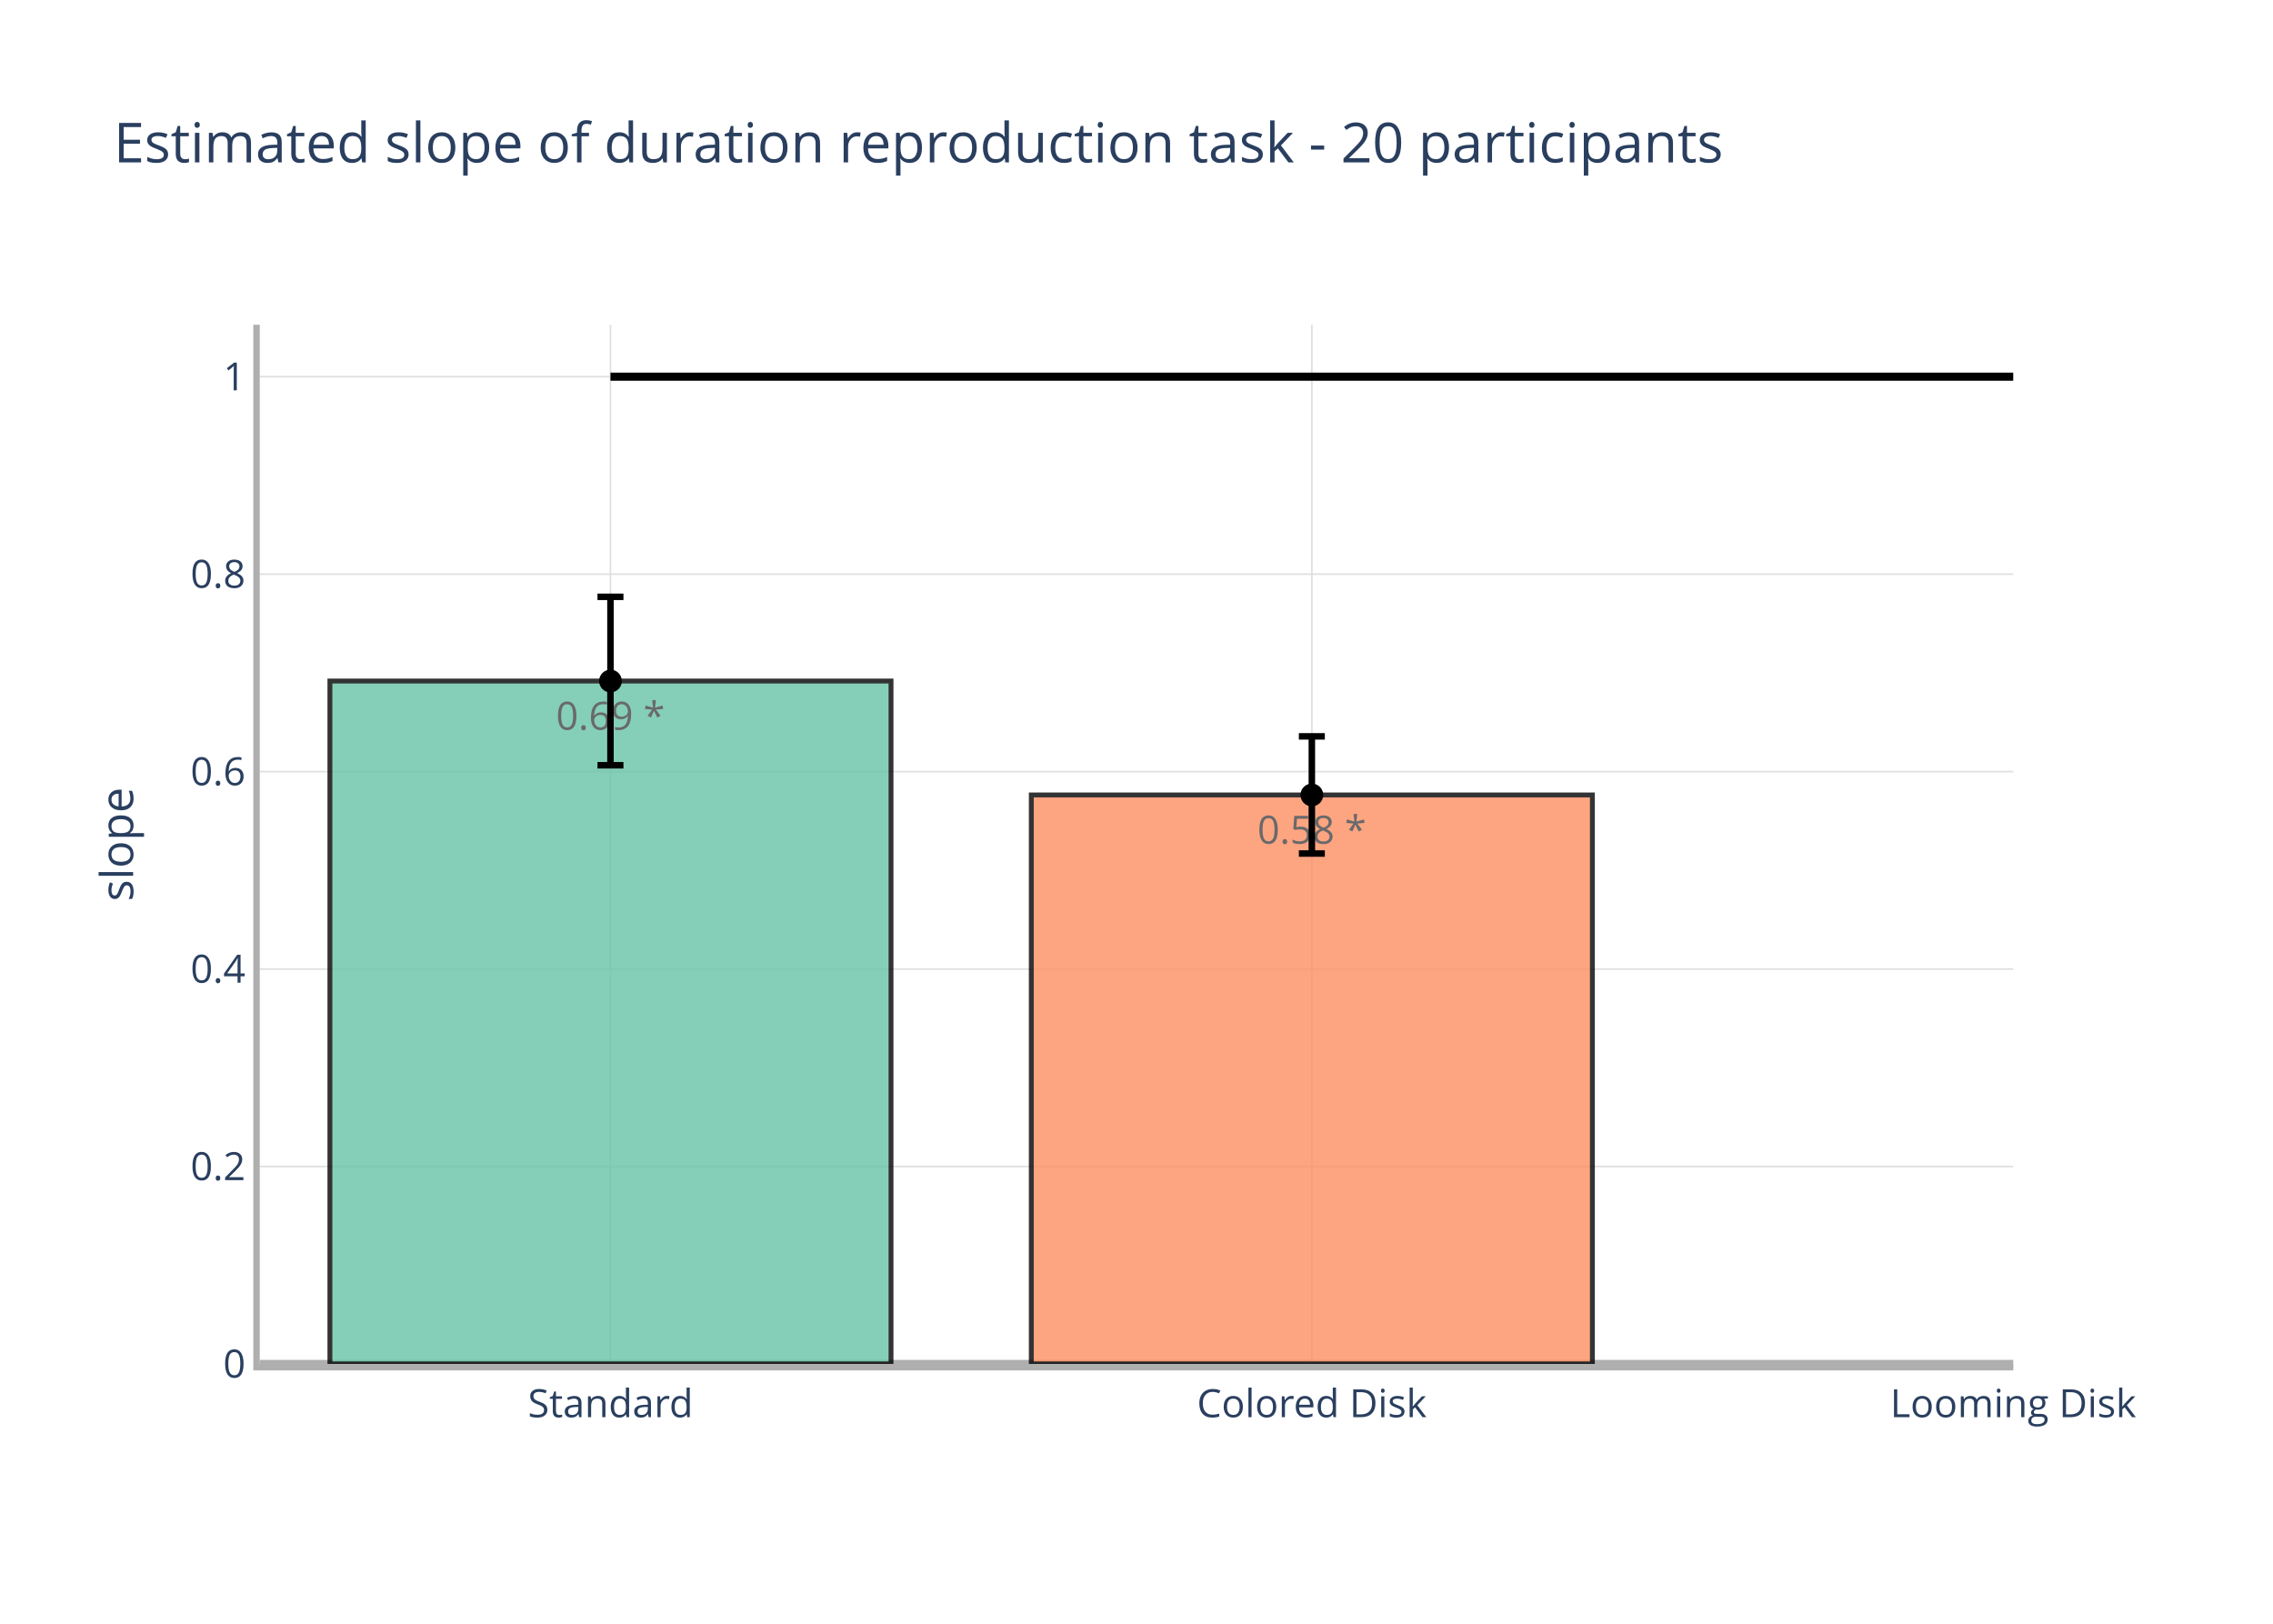
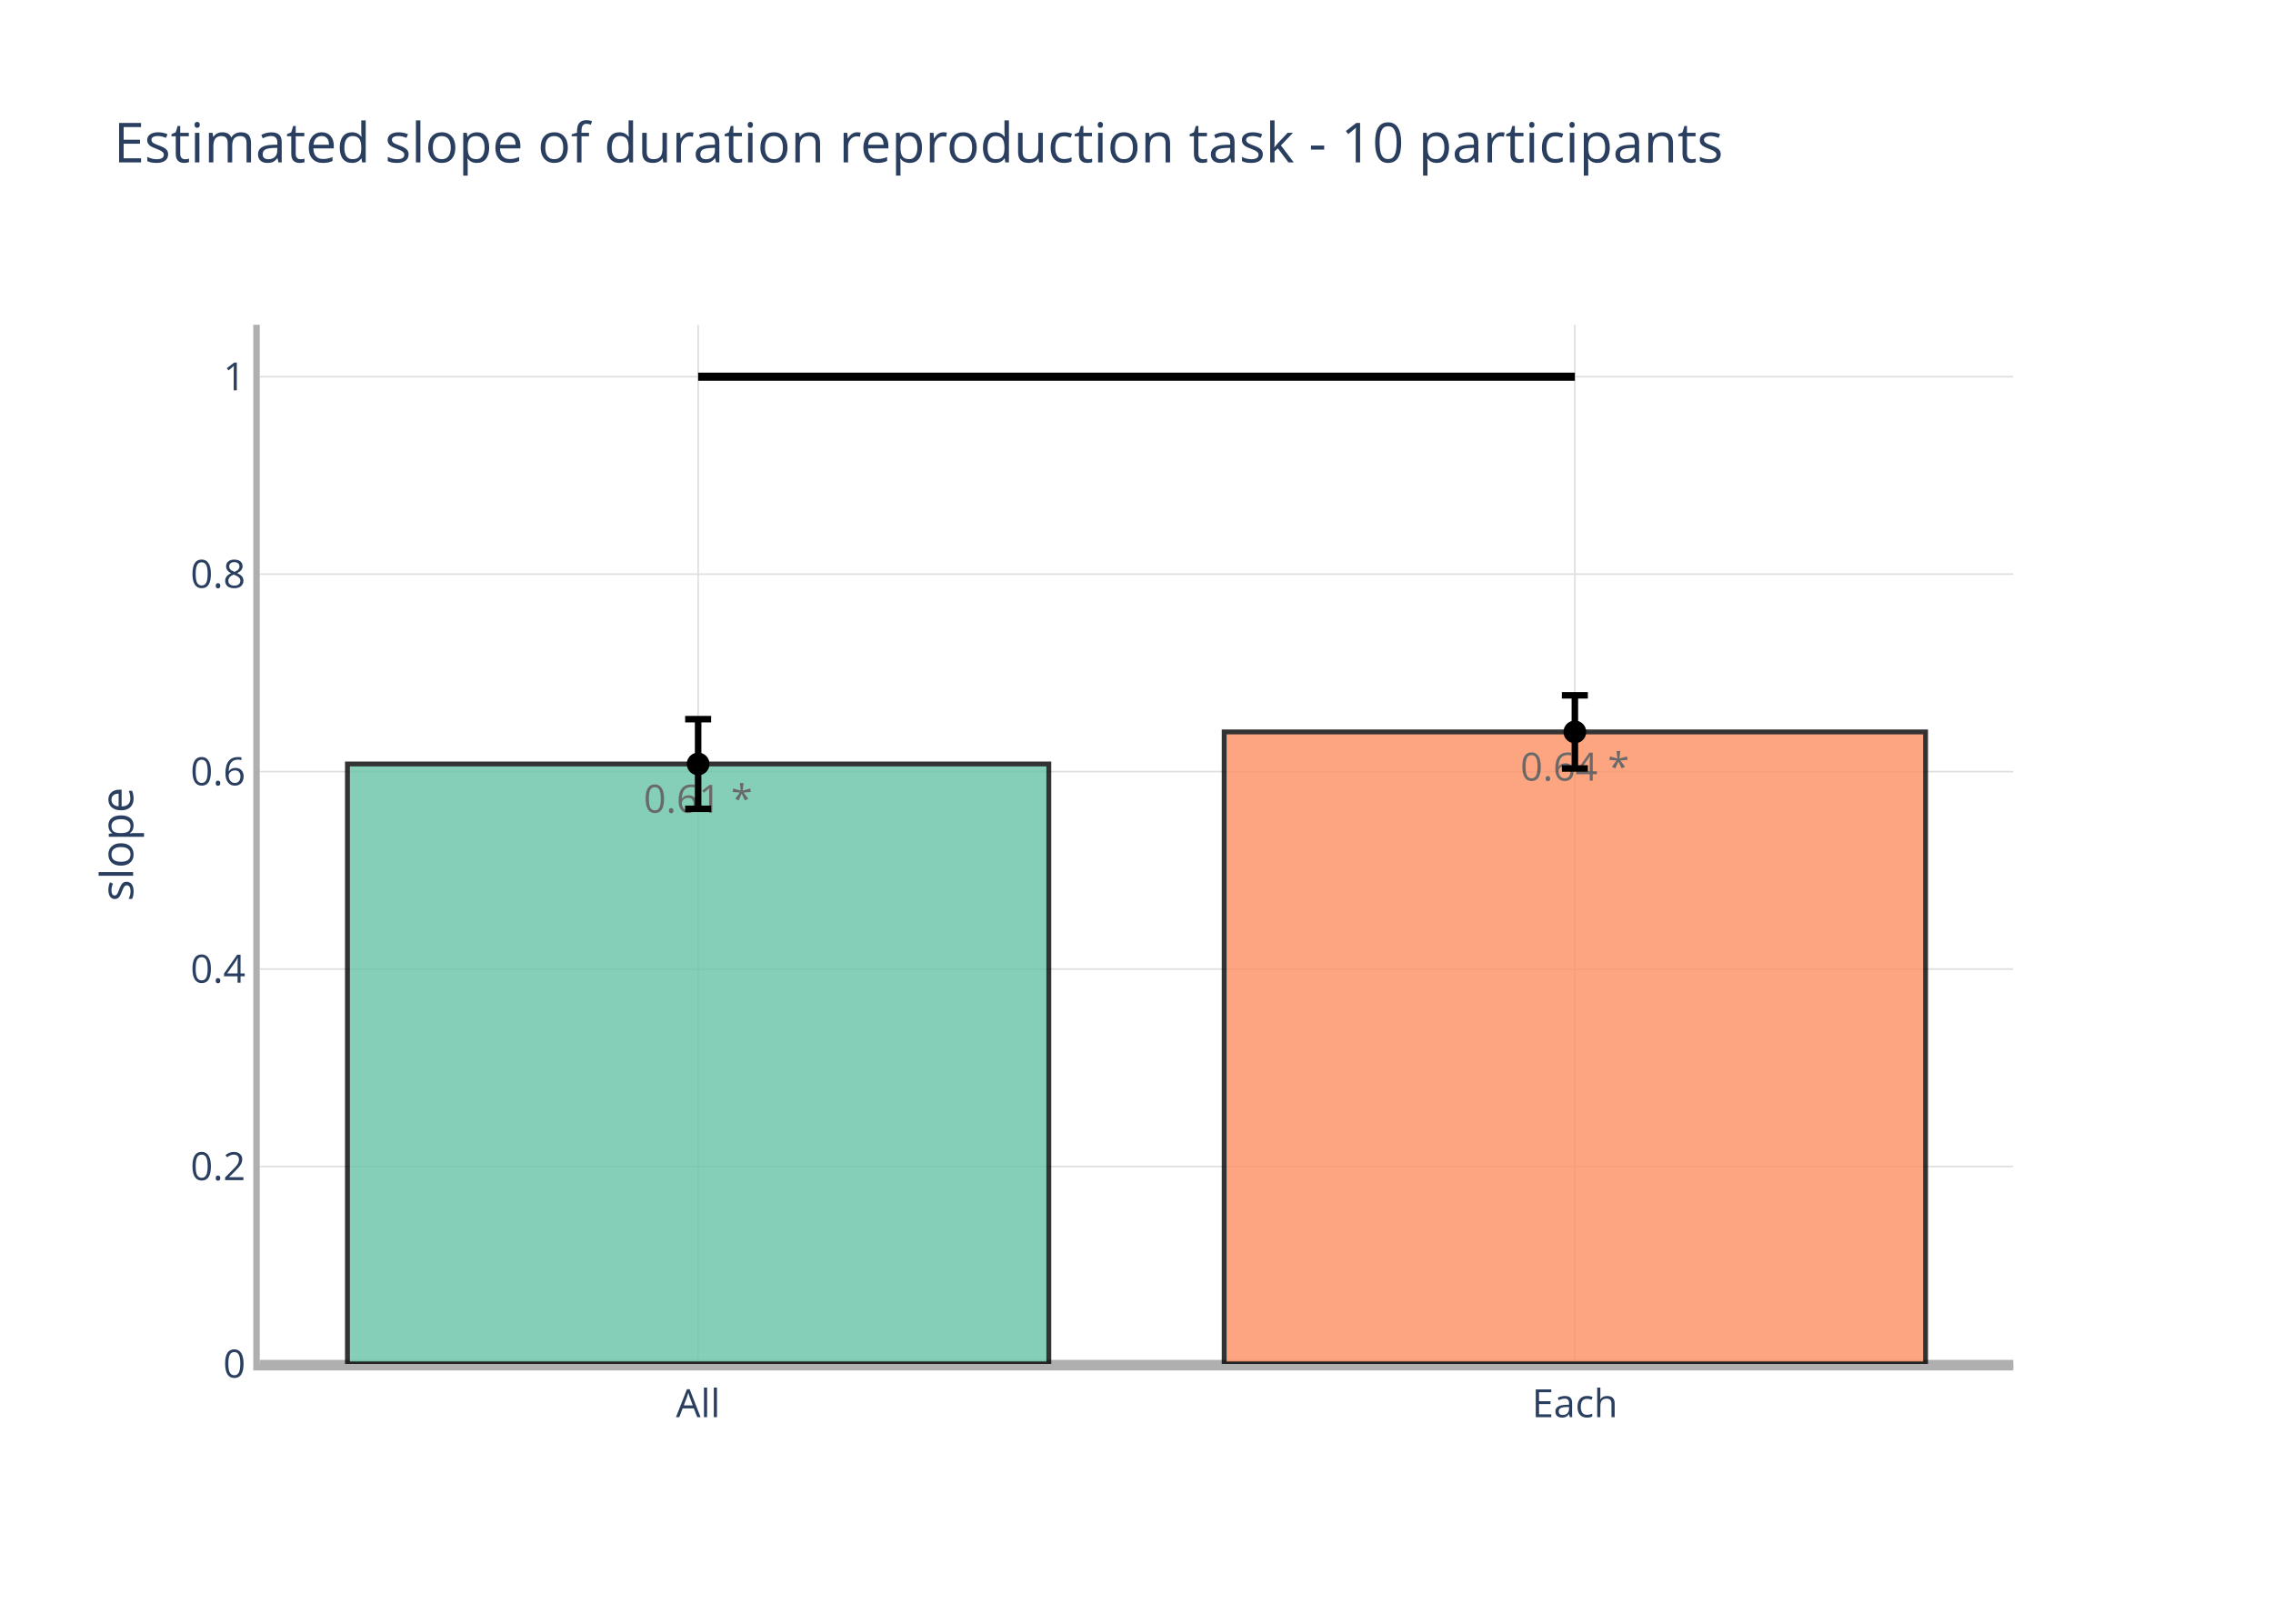
<svg xmlns="http://www.w3.org/2000/svg" class="main-svg" width="700" height="500" viewBox="0 0 700 500">
  <rect x="0" y="0" width="700" height="500" style="fill: rgb(255, 255, 255); fill-opacity: 1;" />
-   <defs id="defs-a05e43">
+   <defs id="defs-bd19d4">
    <g class="clips">
-       <clipPath id="clipa05e43xyplot" class="plotclip">
+       <clipPath id="clipbd19d4xyplot" class="plotclip">
        <rect width="540" height="320" />
      </clipPath>
-       <clipPath class="axesclip" id="clipa05e43x">
+       <clipPath class="axesclip" id="clipbd19d4x">
        <rect x="80" y="0" width="540" height="500" />
      </clipPath>
-       <clipPath class="axesclip" id="clipa05e43y">
+       <clipPath class="axesclip" id="clipbd19d4y">
        <rect x="0" y="100" width="700" height="320" />
      </clipPath>
-       <clipPath class="axesclip" id="clipa05e43xy">
+       <clipPath class="axesclip" id="clipbd19d4xy">
        <rect x="80" y="100" width="540" height="320" />
      </clipPath>
    </g>
    <g class="gradients" />
  </defs>
  <g class="bglayer">
    <rect class="bg" x="80" y="100" width="540" height="320" style="fill: rgb(255, 255, 255); fill-opacity: 1; stroke-width: 0;" />
  </g>
  <g class="layer-below">
    <g class="imagelayer" />
    <g class="shapelayer" />
  </g>
  <g class="cartesianlayer">
    <g class="subplot xy">
      <g class="layer-subplot">
        <g class="shapelayer" />
        <g class="imagelayer" />
      </g>
      <g class="gridlayer">
        <g class="x">
-           <path class="xgrid crisp" transform="translate(188,0)" d="M0,100v320" style="stroke: rgb(223, 223, 223); stroke-opacity: 1; stroke-width: 0.5px;" />
-           <path class="xgrid crisp" transform="translate(404,0)" d="M0,100v320" style="stroke: rgb(223, 223, 223); stroke-opacity: 1; stroke-width: 0.5px;" />
+           <path class="xgrid crisp" transform="translate(215,0)" d="M0,100v320" style="stroke: rgb(223, 223, 223); stroke-opacity: 1; stroke-width: 0.5px;" />
+           <path class="xgrid crisp" transform="translate(485,0)" d="M0,100v320" style="stroke: rgb(223, 223, 223); stroke-opacity: 1; stroke-width: 0.5px;" />
        </g>
        <g class="y">
          <path class="ygrid crisp" transform="translate(0,359.2)" d="M80,0h540" style="stroke: rgb(223, 223, 223); stroke-opacity: 1; stroke-width: 0.5px;" />
          <path class="ygrid crisp" transform="translate(0,298.4)" d="M80,0h540" style="stroke: rgb(223, 223, 223); stroke-opacity: 1; stroke-width: 0.5px;" />
          <path class="ygrid crisp" transform="translate(0,237.6)" d="M80,0h540" style="stroke: rgb(223, 223, 223); stroke-opacity: 1; stroke-width: 0.5px;" />
          <path class="ygrid crisp" transform="translate(0,176.8)" d="M80,0h540" style="stroke: rgb(223, 223, 223); stroke-opacity: 1; stroke-width: 0.5px;" />
          <path class="ygrid crisp" transform="translate(0,116)" d="M80,0h540" style="stroke: rgb(223, 223, 223); stroke-opacity: 1; stroke-width: 0.5px;" />
        </g>
      </g>
      <g class="zerolinelayer">
        <path class="yzl zl crisp" transform="translate(0,420)" d="M80,0h540" style="stroke: rgb(175, 175, 175); stroke-opacity: 1; stroke-width: 2.5px;" />
      </g>
      <path class="xlines-below" />
      <path class="ylines-below" />
      <g class="overlines-below" />
      <g class="xaxislayer-below" />
      <g class="yaxislayer-below" />
      <g class="overaxes-below" />
-       <g class="plot" transform="translate(80, 100)" clip-path="url('#clipa05e43xyplot')">
+       <g class="plot" transform="translate(80, 100)" clip-path="url('#clipbd19d4xyplot')">
        <g class="barlayer mlayer">
          <g class="trace bars" style="opacity: 0.8;">
            <g class="points">
              <g class="point">
-                 <path d="M21.6,320V109.71H194.4V320Z" style="vector-effect: non-scaling-stroke; opacity: 1; stroke-width: 1.5px; fill: rgb(102, 194, 165); fill-opacity: 1; stroke: rgb(0, 0, 0); stroke-opacity: 1;" />
-                 <text class="bartext bartext-inside" transform="translate(108 124.71)" text-anchor="middle" data-notex="1" x="0" y="0" style="font-family: 'Open Sans', verdana, arial, sans-serif; font-size: 12px; fill: rgb(68, 68, 68); fill-opacity: 1; white-space: pre;">0.69 *</text>
+                 <path d="M27,320V135.25H243V320Z" style="vector-effect: non-scaling-stroke; opacity: 1; stroke-width: 1.5px; fill: rgb(102, 194, 165); fill-opacity: 1; stroke: rgb(0, 0, 0); stroke-opacity: 1;" />
+                 <text class="bartext bartext-inside" transform="translate(135 150.25)" text-anchor="middle" data-notex="1" x="0" y="0" style="font-family: 'Open Sans', verdana, arial, sans-serif; font-size: 12px; fill: rgb(68, 68, 68); fill-opacity: 1; white-space: pre;">0.61 *</text>
              </g>
            </g>
          </g>
          <g class="trace bars" style="opacity: 0.8;">
            <g class="points">
              <g class="point">
-                 <path d="M237.6,320V144.79H410.4V320Z" style="vector-effect: non-scaling-stroke; opacity: 1; stroke-width: 1.5px; fill: rgb(252, 141, 98); fill-opacity: 1; stroke: rgb(0, 0, 0); stroke-opacity: 1;" />
-                 <text class="bartext bartext-inside" transform="translate(324 159.79)" text-anchor="middle" data-notex="1" x="0" y="0" style="font-family: 'Open Sans', verdana, arial, sans-serif; font-size: 12px; fill: rgb(68, 68, 68); fill-opacity: 1; white-space: pre;">0.58 *</text>
+                 <path d="M297,320V125.38H513V320Z" style="vector-effect: non-scaling-stroke; opacity: 1; stroke-width: 1.5px; fill: rgb(252, 141, 98); fill-opacity: 1; stroke: rgb(0, 0, 0); stroke-opacity: 1;" />
+                 <text class="bartext bartext-inside" transform="translate(405 140.38)" text-anchor="middle" data-notex="1" x="0" y="0" style="font-family: 'Open Sans', verdana, arial, sans-serif; font-size: 12px; fill: rgb(68, 68, 68); fill-opacity: 1; white-space: pre;">0.64 *</text>
              </g>
            </g>
          </g>
        </g>
        <g class="scatterlayer mlayer">
-           <g class="trace scatter tracea1473e" style="stroke-miterlimit: 2; opacity: 1;">
+           <g class="trace scatter trace6244ef" style="stroke-miterlimit: 2; opacity: 1;">
            <g class="fills" />
            <g class="errorbars">
              <g class="errorbar">
-                 <path class="yerror" d="M104,83.78h8m-4,0V135.65m-4,0h8" style="vector-effect: non-scaling-stroke; stroke-width: 2px; stroke: rgb(0, 0, 0); stroke-opacity: 1;" />
+                 <path class="yerror" d="M131,121.45h8m-4,0V149.06m-4,0h8" style="vector-effect: non-scaling-stroke; stroke-width: 2px; stroke: rgb(0, 0, 0); stroke-opacity: 1;" />
              </g>
            </g>
            <g class="lines" />
            <g class="points">
-               <path class="point" transform="translate(108,109.71)" d="M2.5,0A2.5,2.5 0 1,1 0,-2.5A2.5,2.5 0 0,1 2.5,0Z" style="opacity: 1; stroke-width: 2px; fill: rgb(0, 0, 0); fill-opacity: 1; stroke: rgb(0, 0, 0); stroke-opacity: 1;" />
+               <path class="point" transform="translate(135,135.25)" d="M2.5,0A2.5,2.5 0 1,1 0,-2.5A2.5,2.5 0 0,1 2.5,0Z" style="opacity: 1; stroke-width: 2px; fill: rgb(0, 0, 0); fill-opacity: 1; stroke: rgb(0, 0, 0); stroke-opacity: 1;" />
            </g>
            <g class="text" />
          </g>
-           <g class="trace scatter tracea968f4" style="stroke-miterlimit: 2; opacity: 1;">
+           <g class="trace scatter trace8d9e82" style="stroke-miterlimit: 2; opacity: 1;">
            <g class="fills" />
            <g class="errorbars">
              <g class="errorbar">
-                 <path class="yerror" d="M320,126.75h8m-4,0V162.83m-4,0h8" style="vector-effect: non-scaling-stroke; stroke-width: 2px; stroke: rgb(0, 0, 0); stroke-opacity: 1;" />
+                 <path class="yerror" d="M401,114.11h8m-4,0V136.64m-4,0h8" style="vector-effect: non-scaling-stroke; stroke-width: 2px; stroke: rgb(0, 0, 0); stroke-opacity: 1;" />
              </g>
            </g>
            <g class="lines" />
            <g class="points">
-               <path class="point" transform="translate(324,144.79)" d="M2.5,0A2.5,2.5 0 1,1 0,-2.5A2.5,2.5 0 0,1 2.5,0Z" style="opacity: 1; stroke-width: 2px; fill: rgb(0, 0, 0); fill-opacity: 1; stroke: rgb(0, 0, 0); stroke-opacity: 1;" />
+               <path class="point" transform="translate(405,125.38)" d="M2.5,0A2.5,2.5 0 1,1 0,-2.5A2.5,2.5 0 0,1 2.5,0Z" style="opacity: 1; stroke-width: 2px; fill: rgb(0, 0, 0); fill-opacity: 1; stroke: rgb(0, 0, 0); stroke-opacity: 1;" />
            </g>
            <g class="text" />
          </g>
-           <g class="trace scatter traceacd661" style="stroke-miterlimit: 2; opacity: 1;">
+           <g class="trace scatter trace9b4811" style="stroke-miterlimit: 2; opacity: 1;">
            <g class="fills" />
            <g class="errorbars" />
            <g class="lines">
-               <path class="js-line" d="M108,16L540,16" style="vector-effect: non-scaling-stroke; fill: none; stroke: rgb(0, 0, 0); stroke-opacity: 1; stroke-width: 2.5px; opacity: 1;" />
+               <path class="js-line" d="M405,16L135,16" style="vector-effect: non-scaling-stroke; fill: none; stroke: rgb(0, 0, 0); stroke-opacity: 1; stroke-width: 2.5px; opacity: 1;" />
            </g>
            <g class="points" />
            <g class="text" />
          </g>
        </g>
      </g>
      <g class="overplot" />
      <path class="xlines-above crisp" d="M78,421H620" style="fill: none; stroke-width: 2px; stroke: rgb(175, 175, 175); stroke-opacity: 1;" />
      <path class="ylines-above crisp" d="M79,100V420" style="fill: none; stroke-width: 2px; stroke: rgb(175, 175, 175); stroke-opacity: 1;" />
      <g class="overlines-above" />
      <g class="xaxislayer-above">
        <g class="xtick">
-           <text text-anchor="middle" x="0" y="436.4" transform="translate(188,0)" style="font-family: 'Open Sans', verdana, arial, sans-serif; font-size: 12px; fill: rgb(42, 63, 95); fill-opacity: 1; white-space: pre;">Standard</text>
+           <text text-anchor="middle" x="0" y="436.4" transform="translate(215,0)" style="font-family: 'Open Sans', verdana, arial, sans-serif; font-size: 12px; fill: rgb(42, 63, 95); fill-opacity: 1; white-space: pre;">All</text>
        </g>
        <g class="xtick">
-           <text text-anchor="middle" x="0" y="436.4" transform="translate(404,0)" style="font-family: 'Open Sans', verdana, arial, sans-serif; font-size: 12px; fill: rgb(42, 63, 95); fill-opacity: 1; white-space: pre;">Colored Disk</text>
-         </g>
-         <g class="xtick">
-           <text text-anchor="middle" x="0" y="436.4" transform="translate(620,0)" style="font-family: 'Open Sans', verdana, arial, sans-serif; font-size: 12px; fill: rgb(42, 63, 95); fill-opacity: 1; white-space: pre;">Looming Disk</text>
+           <text text-anchor="middle" x="0" y="436.4" transform="translate(485,0)" style="font-family: 'Open Sans', verdana, arial, sans-serif; font-size: 12px; fill: rgb(42, 63, 95); fill-opacity: 1; white-space: pre;">Each</text>
        </g>
      </g>
      <g class="yaxislayer-above">
        <g class="ytick">
          <text text-anchor="end" x="75.6" y="4.2" transform="translate(0,420)" style="font-family: 'Open Sans', verdana, arial, sans-serif; font-size: 12px; fill: rgb(42, 63, 95); fill-opacity: 1; white-space: pre;">0</text>
        </g>
        <g class="ytick">
          <text text-anchor="end" x="75.6" y="4.2" transform="translate(0,359.2)" style="font-family: 'Open Sans', verdana, arial, sans-serif; font-size: 12px; fill: rgb(42, 63, 95); fill-opacity: 1; white-space: pre;">0.2</text>
        </g>
        <g class="ytick">
          <text text-anchor="end" x="75.6" y="4.2" transform="translate(0,298.4)" style="font-family: 'Open Sans', verdana, arial, sans-serif; font-size: 12px; fill: rgb(42, 63, 95); fill-opacity: 1; white-space: pre;">0.4</text>
        </g>
        <g class="ytick">
          <text text-anchor="end" x="75.6" y="4.2" transform="translate(0,237.6)" style="font-family: 'Open Sans', verdana, arial, sans-serif; font-size: 12px; fill: rgb(42, 63, 95); fill-opacity: 1; white-space: pre;">0.6</text>
        </g>
        <g class="ytick">
          <text text-anchor="end" x="75.6" y="4.2" transform="translate(0,176.8)" style="font-family: 'Open Sans', verdana, arial, sans-serif; font-size: 12px; fill: rgb(42, 63, 95); fill-opacity: 1; white-space: pre;">0.8</text>
        </g>
        <g class="ytick">
          <text text-anchor="end" x="75.6" y="4.2" transform="translate(0,116)" style="font-family: 'Open Sans', verdana, arial, sans-serif; font-size: 12px; fill: rgb(42, 63, 95); fill-opacity: 1; white-space: pre;">1</text>
        </g>
      </g>
      <g class="overaxes-above" />
    </g>
  </g>
  <g class="polarlayer" />
  <g class="ternarylayer" />
  <g class="geolayer" />
  <g class="funnelarealayer" />
  <g class="pielayer" />
  <g class="sunburstlayer" />
  <g class="glimages" />
-   <defs id="topdefs-a05e43">
+   <defs id="topdefs-bd19d4">
    <g class="clips" />
  </defs>
  <g class="layer-above">
    <g class="imagelayer" />
    <g class="shapelayer" />
  </g>
  <g class="infolayer">
    <g class="g-gtitle">
-       <text class="gtitle" x="35" y="50" text-anchor="start" dy="0em" style="font-family: 'Open Sans', verdana, arial, sans-serif; font-size: 17px; fill: rgb(42, 63, 95); opacity: 1; font-weight: normal; white-space: pre;">Estimated slope of duration reproduction task - 20 participants</text>
+       <text class="gtitle" x="35" y="50" text-anchor="start" dy="0em" style="font-family: 'Open Sans', verdana, arial, sans-serif; font-size: 17px; fill: rgb(42, 63, 95); opacity: 1; font-weight: normal; white-space: pre;">Estimated slope of duration reproduction task - 10 participants</text>
    </g>
    <g class="g-xtitle" />
    <g class="g-ytitle">
      <text class="ytitle" transform="rotate(-90,41,260)" x="41" y="260" text-anchor="middle" style="font-family: 'Open Sans', verdana, arial, sans-serif; font-size: 14px; fill: rgb(42, 63, 95); opacity: 1; font-weight: normal; white-space: pre;">slope</text>
    </g>
  </g>
</svg>
